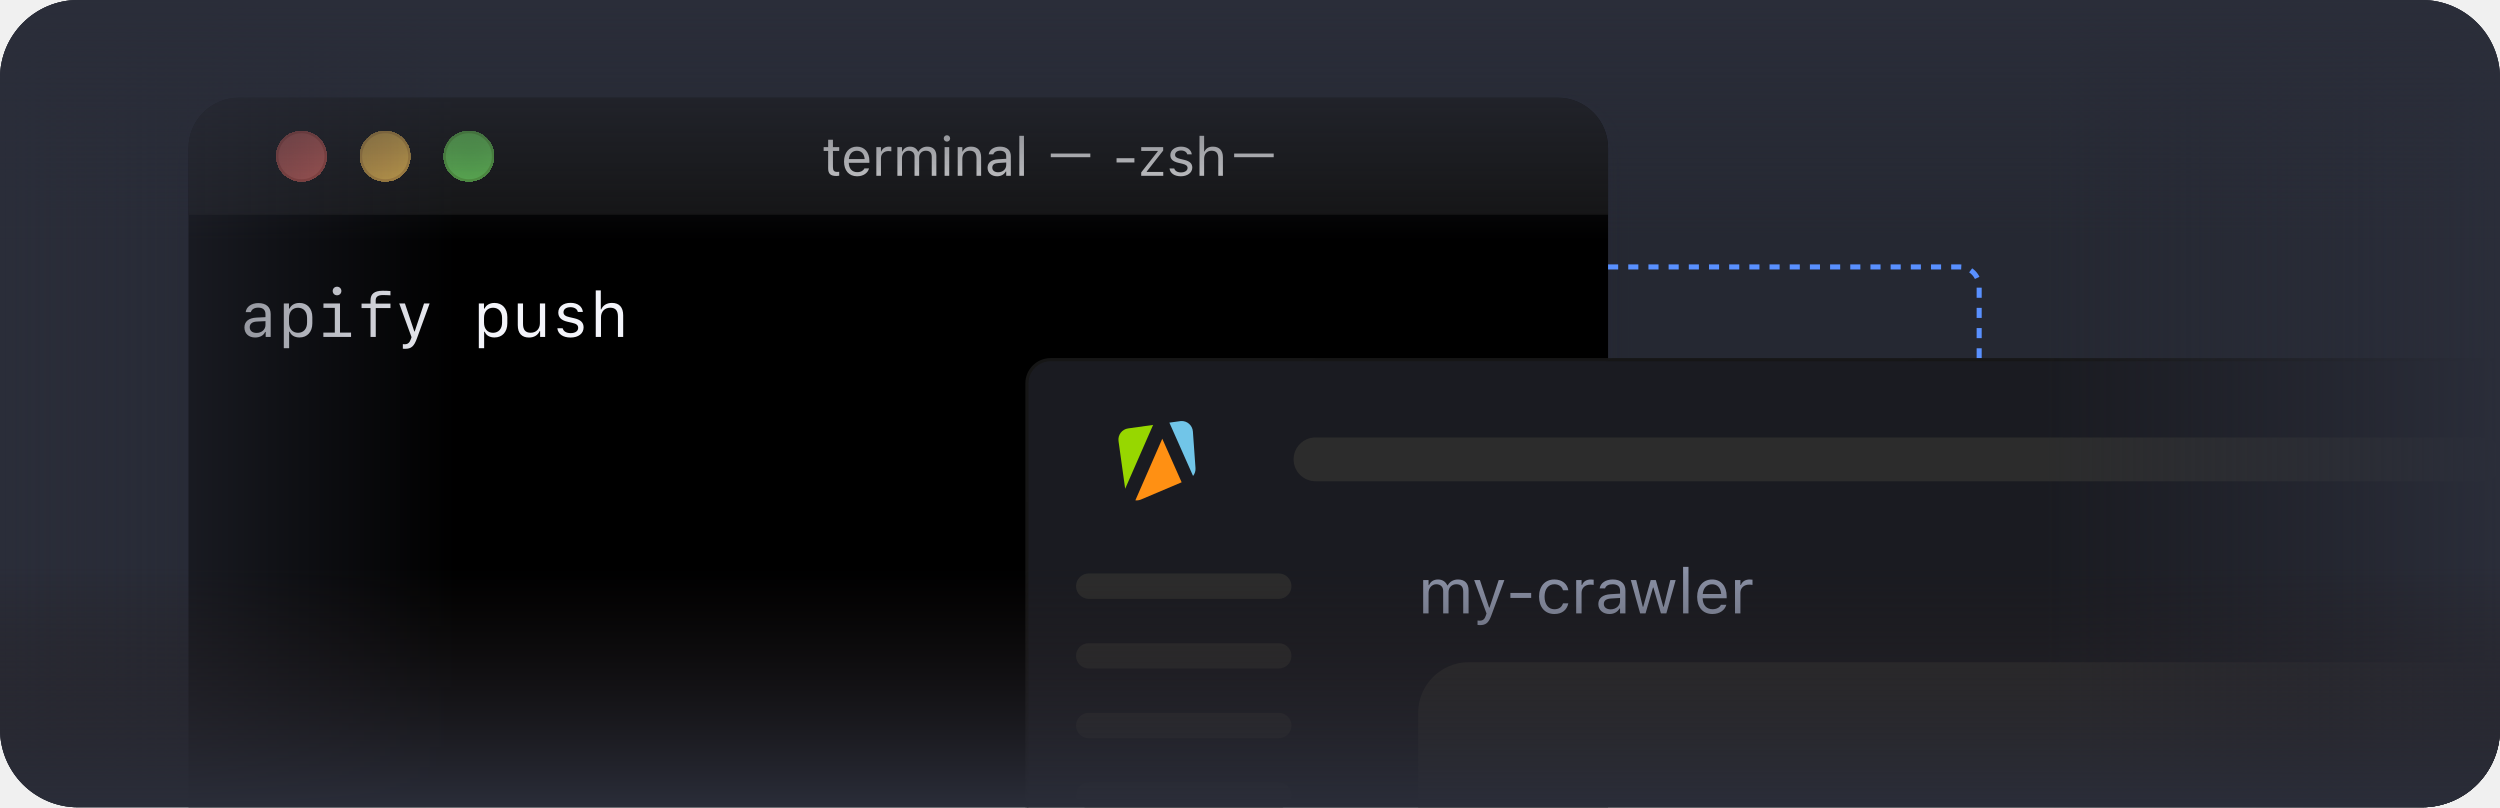
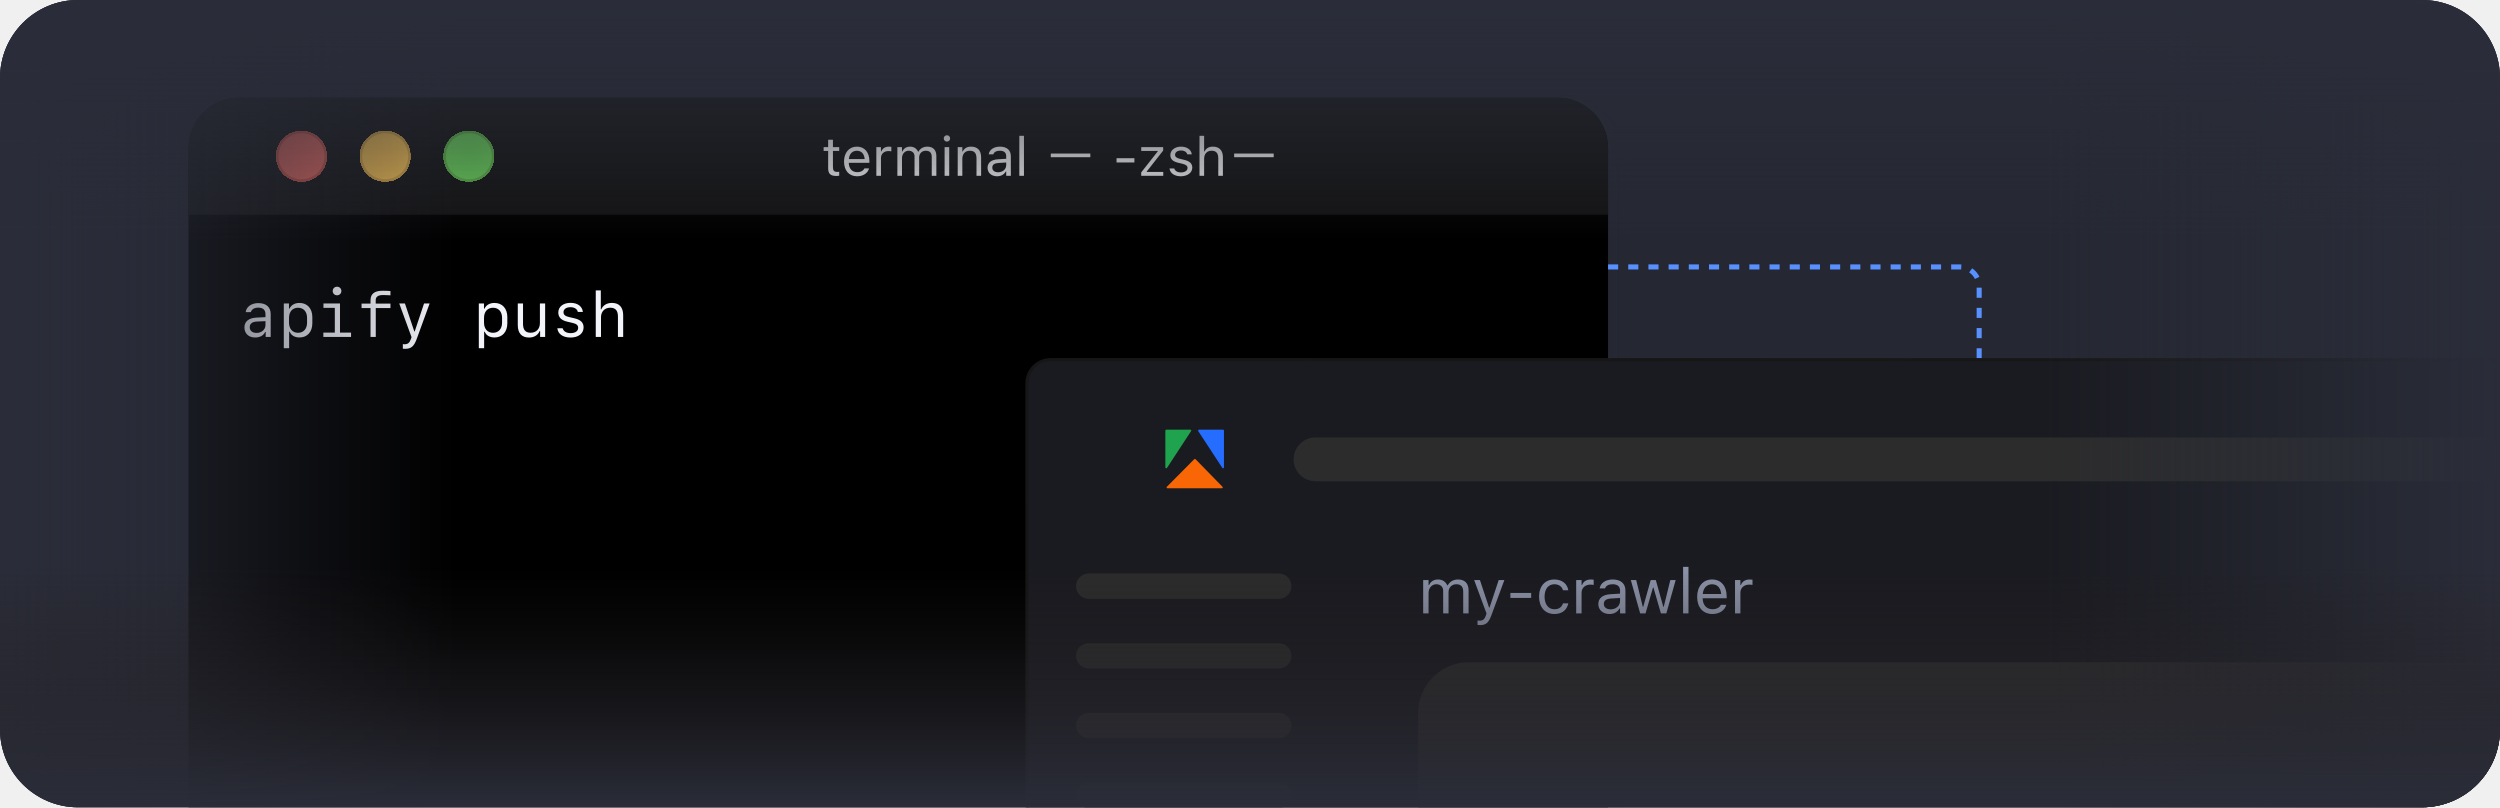
<svg xmlns="http://www.w3.org/2000/svg" width="384" height="124" viewBox="0 0 384 124" fill="none">
  <g clip-path="url(#clip0_2165_34594)">
    <rect width="384" height="124" rx="12" fill="#252832" />
    <g filter="url(#filter0_ddd_2165_34594)">
      <g clip-path="url(#clip1_2165_34594)">
        <rect x="28.949" y="15" width="218.05" height="156.88" rx="7.753" fill="black" />
        <g filter="url(#filter1_di_2165_34594)">
          <path d="M28.949 21.428C28.949 17.878 31.827 15 35.377 15H240.572C244.122 15 247 17.878 247 21.428V32.998H28.949V21.428Z" fill="#131313" />
          <g filter="url(#filter2_i_2165_34594)">
            <path fill-rule="evenodd" clip-rule="evenodd" d="M46.305 27.856C48.435 27.856 50.162 26.129 50.162 23.999C50.162 21.869 48.435 20.142 46.305 20.142C44.175 20.142 42.448 21.869 42.448 23.999C42.448 26.129 44.175 27.856 46.305 27.856Z" fill="#EE6A5F" />
          </g>
-           <path d="M50.001 23.999C50.001 26.04 48.346 27.695 46.305 27.695C44.264 27.695 42.609 26.04 42.609 23.999C42.609 21.958 44.264 20.303 46.305 20.303C48.346 20.303 50.001 21.958 50.001 23.999Z" stroke="#CE5347" stroke-width="0.321" />
+           <path d="M46.305 20.303C48.346 20.303 50.001 21.958 50.001 23.999C50.001 26.04 48.346 27.695 46.305 27.695C44.264 27.695 42.609 26.04 42.609 23.999C42.609 21.958 44.264 20.304 46.305 20.303Z" stroke="#CE5347" stroke-width="0.321" />
          <g filter="url(#filter3_i_2165_34594)">
            <path fill-rule="evenodd" clip-rule="evenodd" d="M59.16 27.856C61.291 27.856 63.017 26.129 63.017 23.999C63.017 21.869 61.291 20.142 59.16 20.142C57.03 20.142 55.304 21.869 55.304 23.999C55.304 26.129 57.03 27.856 59.16 27.856Z" fill="#F5BD4F" />
          </g>
-           <path d="M62.856 23.999C62.856 26.04 61.202 27.695 59.16 27.695C57.119 27.695 55.464 26.04 55.464 23.999C55.464 21.958 57.119 20.303 59.16 20.303C61.202 20.303 62.856 21.958 62.856 23.999Z" stroke="#D6A243" stroke-width="0.321" />
+           <path d="M59.16 20.303C61.201 20.303 62.856 21.958 62.856 23.999C62.856 26.04 61.201 27.695 59.16 27.695C57.119 27.695 55.465 26.04 55.465 23.999C55.465 21.958 57.119 20.304 59.16 20.303Z" stroke="#D6A243" stroke-width="0.321" />
          <g filter="url(#filter4_i_2165_34594)">
            <path fill-rule="evenodd" clip-rule="evenodd" d="M72.017 27.856C74.147 27.856 75.874 26.129 75.874 23.999C75.874 21.869 74.147 20.142 72.017 20.142C69.887 20.142 68.16 21.869 68.16 23.999C68.16 26.129 69.887 27.856 72.017 27.856Z" fill="#61C454" />
          </g>
-           <path d="M75.713 23.999C75.713 26.04 74.058 27.695 72.017 27.695C69.976 27.695 68.321 26.04 68.321 23.999C68.321 21.958 69.976 20.303 72.017 20.303C74.058 20.303 75.713 21.958 75.713 23.999Z" stroke="#58A942" stroke-width="0.321" />
+           <path d="M72.017 20.303C74.058 20.303 75.713 21.958 75.713 23.999C75.713 26.04 74.058 27.695 72.017 27.695C69.975 27.695 68.321 26.04 68.321 23.999C68.321 21.958 69.976 20.304 72.017 20.303Z" stroke="#58A942" stroke-width="0.321" />
          <path d="M128.49 27.032C127.585 27.032 127.205 26.697 127.205 25.857V23.188H126.511V22.601H127.205V21.462H127.939V22.601H128.902V23.188H127.939V25.677C127.939 26.195 128.119 26.403 128.576 26.403C128.702 26.403 128.772 26.399 128.902 26.387V26.991C128.764 27.015 128.629 27.032 128.49 27.032ZM131.66 27.076C130.403 27.076 129.644 26.195 129.644 24.816V24.812C129.644 23.453 130.419 22.523 131.615 22.523C132.81 22.523 133.537 23.413 133.537 24.726V25.004H130.371C130.391 25.914 130.893 26.444 131.676 26.444C132.272 26.444 132.639 26.163 132.757 25.897L132.774 25.861H133.484L133.476 25.893C133.325 26.489 132.696 27.076 131.66 27.076ZM131.611 23.155C130.958 23.155 130.46 23.6 130.383 24.437H132.815C132.741 23.568 132.26 23.155 131.611 23.155ZM134.605 26.999V22.601H135.315V23.253H135.38C135.548 22.792 135.96 22.523 136.555 22.523C136.69 22.523 136.841 22.539 136.91 22.552V23.241C136.763 23.217 136.629 23.2 136.474 23.2C135.796 23.2 135.315 23.629 135.315 24.273V26.999H134.605ZM137.836 26.999V22.601H138.546V23.27H138.611C138.807 22.796 139.223 22.523 139.798 22.523C140.394 22.523 140.81 22.837 141.014 23.294H141.079C141.316 22.829 141.818 22.523 142.426 22.523C143.324 22.523 143.825 23.037 143.825 23.959V26.999H143.116V24.122C143.116 23.474 142.818 23.151 142.197 23.151C141.585 23.151 141.181 23.613 141.181 24.171V26.999H140.472V24.012C140.472 23.49 140.112 23.151 139.558 23.151C138.982 23.151 138.546 23.653 138.546 24.273V26.999H137.836ZM145.449 21.752C145.179 21.752 144.959 21.532 144.959 21.262C144.959 20.993 145.179 20.773 145.449 20.773C145.718 20.773 145.938 20.993 145.938 21.262C145.938 21.532 145.718 21.752 145.449 21.752ZM145.09 26.999V22.601H145.799V26.999H145.09ZM147.104 26.999V22.601H147.814V23.262H147.88C148.1 22.796 148.512 22.523 149.161 22.523C150.148 22.523 150.699 23.107 150.699 24.151V26.999H149.989V24.322C149.989 23.531 149.663 23.151 148.961 23.151C148.259 23.151 147.814 23.625 147.814 24.396V26.999H147.104ZM153.159 27.076C152.322 27.076 151.69 26.571 151.69 25.771V25.763C151.69 24.979 152.269 24.526 153.293 24.465L154.554 24.388V23.988C154.554 23.445 154.224 23.151 153.567 23.151C153.04 23.151 152.693 23.347 152.579 23.69L152.575 23.702H151.865L151.869 23.678C151.984 22.988 152.653 22.523 153.591 22.523C154.664 22.523 155.264 23.074 155.264 23.988V26.999H154.554V26.35H154.489C154.211 26.82 153.75 27.076 153.159 27.076ZM152.416 25.755C152.416 26.199 152.795 26.46 153.306 26.46C154.028 26.46 154.554 25.987 154.554 25.359V24.959L153.379 25.032C152.71 25.073 152.416 25.31 152.416 25.746V25.755ZM156.569 26.999V20.854H157.279V26.999H156.569ZM167.475 23.581V24.149H161.4V23.581H167.475ZM171.503 24.959V24.298H174.245V24.959H171.503ZM175.289 26.999V26.485L177.827 23.253V23.188H175.293V22.601H178.663V23.127L176.138 26.346V26.412H178.676V26.999H175.289ZM181.372 27.076C180.393 27.076 179.719 26.603 179.638 25.877H180.364C180.482 26.244 180.833 26.485 181.396 26.485C181.988 26.485 182.408 26.203 182.408 25.803V25.795C182.408 25.497 182.184 25.289 181.641 25.159L180.96 24.996C180.136 24.8 179.764 24.441 179.764 23.808V23.804C179.764 23.074 180.466 22.523 181.4 22.523C182.323 22.523 182.963 22.984 183.061 23.702H182.363C182.269 23.355 181.927 23.115 181.396 23.115C180.874 23.115 180.491 23.384 180.491 23.772V23.78C180.491 24.078 180.711 24.265 181.229 24.392L181.906 24.555C182.735 24.755 183.135 25.114 183.135 25.742V25.75C183.135 26.534 182.372 27.076 181.372 27.076ZM184.244 26.999V20.854H184.953V23.262H185.019C185.239 22.796 185.651 22.523 186.3 22.523C187.287 22.523 187.838 23.107 187.838 24.151V26.999H187.128V24.322C187.128 23.531 186.802 23.151 186.1 23.151C185.398 23.151 184.953 23.625 184.953 24.396V26.999H184.244ZM195.641 23.581V24.149H189.565V23.581H195.641Z" fill="#EBEBEB" />
        </g>
        <g clip-path="url(#clip2_2165_34594)">
          <path d="M39.177 51.841C38.197 51.841 37.544 51.226 37.544 50.294C37.544 49.385 38.197 48.846 39.366 48.784L40.776 48.713V48.249C40.776 47.606 40.384 47.251 39.669 47.251C39.078 47.251 38.661 47.502 38.529 47.942H37.739C37.833 47.118 38.628 46.555 39.679 46.555C40.885 46.555 41.576 47.17 41.576 48.24V51.756H40.809V50.984H40.729C40.483 51.533 39.925 51.841 39.177 51.841ZM39.409 51.136C40.185 51.136 40.776 50.62 40.776 49.934V49.328L39.456 49.39C38.737 49.423 38.358 49.73 38.358 50.265C38.358 50.805 38.761 51.136 39.409 51.136ZM46.01 46.532C47.198 46.532 47.974 47.388 47.974 48.708V49.664C47.974 50.98 47.198 51.836 46.01 51.836C45.267 51.836 44.723 51.519 44.501 50.956H44.411V53.483H43.592V46.617H44.387V47.402H44.472C44.742 46.835 45.276 46.532 46.01 46.532ZM45.778 47.27C44.931 47.27 44.392 47.876 44.392 48.822V49.56C44.392 50.511 44.931 51.117 45.778 51.117C46.625 51.117 47.165 50.507 47.165 49.56V48.822C47.165 47.876 46.625 47.27 45.778 47.27ZM51.769 45.358C51.39 45.358 51.102 45.074 51.102 44.696C51.102 44.322 51.39 44.038 51.769 44.038C52.147 44.038 52.436 44.322 52.436 44.696C52.436 45.074 52.147 45.358 51.769 45.358ZM53.922 51.751H49.668V51.084H51.428V47.284H49.682V46.617H52.223V51.084H53.922V51.751ZM56.913 51.751V47.317H55.535V46.631H56.913V46.115C56.913 45.122 57.528 44.658 58.791 44.658C59.089 44.658 59.804 44.681 59.974 44.705V45.363C59.752 45.339 59.089 45.32 58.801 45.32C58.086 45.32 57.708 45.585 57.708 46.101V46.631H59.974V47.317H57.717V51.751H56.913ZM62.222 53.578C62.103 53.578 61.947 53.573 61.876 53.563V52.858C61.938 52.873 62.085 52.877 62.16 52.877C62.643 52.877 62.908 52.66 63.121 52.063L63.211 51.784L61.323 46.617H62.198L63.637 50.913H63.698L65.132 46.617H65.989L64.053 51.94C63.604 53.204 63.173 53.578 62.222 53.578ZM75.963 46.532C77.151 46.532 77.927 47.388 77.927 48.708V49.664C77.927 50.98 77.151 51.836 75.963 51.836C75.221 51.836 74.676 51.519 74.454 50.956H74.364V53.483H73.546V46.617H74.341V47.402H74.426C74.695 46.835 75.23 46.532 75.963 46.532ZM75.732 47.27C74.885 47.27 74.345 47.876 74.345 48.822V49.56C74.345 50.511 74.885 51.117 75.732 51.117C76.579 51.117 77.118 50.507 77.118 49.56V48.822C77.118 47.876 76.579 47.27 75.732 47.27ZM83.734 46.617V51.751H82.962V50.847H82.896C82.621 51.486 82.035 51.846 81.254 51.846C80.137 51.846 79.531 51.178 79.531 49.948V46.617H80.336V49.745C80.336 50.672 80.715 51.108 81.514 51.108C82.361 51.108 82.929 50.516 82.929 49.641V46.617H83.734ZM85.754 48.003C85.754 47.114 86.511 46.517 87.642 46.517C88.712 46.517 89.436 47.052 89.53 47.909H88.754C88.659 47.459 88.229 47.185 87.628 47.185C86.975 47.185 86.554 47.488 86.554 47.956C86.554 48.349 86.819 48.571 87.462 48.713L88.186 48.879C89.185 49.106 89.639 49.541 89.639 50.284C89.639 51.231 88.849 51.846 87.633 51.846C86.469 51.846 85.697 51.302 85.607 50.421H86.426C86.544 50.895 86.999 51.169 87.661 51.169C88.361 51.169 88.806 50.852 88.806 50.36C88.806 49.953 88.555 49.735 87.902 49.589L87.141 49.413C86.213 49.201 85.754 48.732 85.754 48.003ZM91.508 51.751V44.601H92.284V47.525H92.35C92.62 46.887 93.212 46.527 93.997 46.527C95.114 46.527 95.72 47.199 95.72 48.425V51.751H94.915V48.628C94.915 47.705 94.537 47.265 93.732 47.265C92.885 47.265 92.313 47.857 92.313 48.732V51.751H91.508Z" fill="#F3F4FA" />
        </g>
      </g>
    </g>
    <path d="M247 41H301C302.657 41 304 42.343 304 44V64" stroke="#5990FF" stroke-width="0.777" stroke-dasharray="1.55 1.55" />
    <rect x="157.737" y="55.243" width="235.019" height="144.565" rx="3.649" fill="#1A1B21" stroke="url(#paint0_linear_2165_34594)" stroke-width="0.487" />
    <rect x="198.698" y="67.193" width="185.835" height="6.727" rx="3.364" fill="#2C2C2C" />
-     <path d="M173.277 65.805C172.825 65.868 172.415 66.109 172.139 66.475C171.863 66.841 171.744 67.303 171.806 67.758L172.826 75.072L177.117 65.267L173.277 65.805Z" fill="#97D700" />
-     <path d="M183.629 71.9L183.228 66.276C183.195 65.819 182.982 65.394 182.637 65.093C182.292 64.793 181.842 64.642 181.387 64.674C181.348 64.676 181.31 64.68 181.272 64.687L179.616 64.917L183.254 73.108C183.526 72.767 183.661 72.336 183.629 71.9Z" fill="#71C5E8" />
-     <path d="M174.391 76.852C174.684 76.885 174.982 76.842 175.254 76.726L181.499 74.079L178.527 67.39L174.391 76.852Z" fill="#FF9013" />
    <rect x="165.279" y="88.088" width="33.088" height="3.893" rx="1.946" fill="#2C2C2C" />
    <rect x="165.279" y="98.792" width="33.088" height="3.893" rx="1.946" fill="#2C2C2C" />
    <rect x="217.83" y="101.712" width="175.169" height="138.189" rx="7.785" fill="#2C2C2C" />
    <rect x="165.279" y="109.497" width="33.088" height="3.893" rx="1.946" fill="#2C2C2C" />
    <rect x="165.279" y="120.202" width="33.088" height="3.893" rx="1.946" fill="#2C2C2C" />
    <path d="M218.6 94.222V89.099H219.427V89.879H219.503C219.731 89.328 220.215 89.009 220.885 89.009C221.579 89.009 222.064 89.375 222.301 89.907H222.378C222.653 89.365 223.238 89.009 223.946 89.009C224.991 89.009 225.575 89.608 225.575 90.682V94.222H224.749V90.872C224.749 90.116 224.402 89.741 223.68 89.741C222.967 89.741 222.496 90.278 222.496 90.929V94.222H221.67V90.743C221.67 90.135 221.251 89.741 220.605 89.741C219.935 89.741 219.427 90.325 219.427 91.048V94.222H218.6ZM227.315 96.018C227.205 96.018 227.063 96.008 226.949 95.99V95.31C227.049 95.329 227.177 95.334 227.291 95.334C227.761 95.334 228.046 95.12 228.232 94.531L228.327 94.227L226.431 89.099H227.315L228.721 93.314H228.797L230.199 89.099H231.069L229.068 94.535C228.645 95.685 228.222 96.018 227.315 96.018ZM231.995 91.846V91.076H235.188V91.846H231.995ZM238.752 94.312C237.317 94.312 236.4 93.271 236.4 91.646V91.637C236.4 90.045 237.312 89.009 238.747 89.009C239.992 89.009 240.738 89.727 240.89 90.639L240.895 90.668H240.073L240.068 90.653C239.94 90.15 239.484 89.741 238.747 89.741C237.826 89.741 237.246 90.482 237.246 91.637V91.646C237.246 92.825 237.835 93.58 238.747 93.58C239.436 93.58 239.874 93.276 240.064 92.706L240.073 92.677L240.89 92.673L240.881 92.725C240.672 93.652 239.983 94.312 238.752 94.312ZM242.102 94.222V89.099H242.929V89.86H243.005C243.2 89.323 243.68 89.009 244.373 89.009C244.53 89.009 244.706 89.028 244.787 89.042V89.845C244.616 89.817 244.459 89.798 244.278 89.798C243.49 89.798 242.929 90.297 242.929 91.048V94.222H242.102ZM247.215 94.312C246.241 94.312 245.504 93.723 245.504 92.791V92.782C245.504 91.87 246.179 91.342 247.372 91.271L248.84 91.181V90.715C248.84 90.083 248.455 89.741 247.69 89.741C247.077 89.741 246.673 89.969 246.54 90.368L246.536 90.382H245.709L245.713 90.354C245.847 89.551 246.626 89.009 247.719 89.009C248.968 89.009 249.667 89.651 249.667 90.715V94.222H248.84V93.466H248.764C248.441 94.013 247.904 94.312 247.215 94.312ZM246.35 92.772C246.35 93.29 246.792 93.595 247.386 93.595C248.227 93.595 248.84 93.043 248.84 92.312V91.846L247.472 91.931C246.692 91.979 246.35 92.255 246.35 92.763V92.772ZM251.929 94.222L250.494 89.099H251.321L252.328 93.195H252.404L253.549 89.099H254.333L255.478 93.195H255.554L256.562 89.099H257.384L255.949 94.222H255.117L253.972 90.259H253.896L252.756 94.222H251.929ZM258.524 94.222V87.066H259.351V94.222H258.524ZM263.029 94.312C261.565 94.312 260.682 93.286 260.682 91.68V91.675C260.682 90.093 261.584 89.009 262.977 89.009C264.369 89.009 265.215 90.045 265.215 91.575V91.898H261.527C261.551 92.958 262.136 93.576 263.048 93.576C263.742 93.576 264.169 93.248 264.307 92.939L264.326 92.896H265.153L265.144 92.934C264.968 93.628 264.236 94.312 263.029 94.312ZM262.972 89.746C262.212 89.746 261.632 90.264 261.542 91.238H264.374C264.288 90.226 263.727 89.746 262.972 89.746ZM266.498 94.222V89.099H267.325V89.86H267.401C267.595 89.323 268.075 89.009 268.769 89.009C268.926 89.009 269.102 89.028 269.183 89.042V89.845C269.011 89.817 268.855 89.798 268.674 89.798C267.885 89.798 267.325 90.297 267.325 91.048V94.222H266.498Z" fill="#8C93A8" />
    <rect width="70" height="124" fill="url(#paint1_linear_2165_34594)" />
    <rect width="70" height="124" transform="matrix(-1 0 0 1 384 0)" fill="url(#paint2_linear_2165_34594)" />
    <rect width="384" height="37" fill="url(#paint3_linear_2165_34594)" />
    <rect width="384" height="37" transform="matrix(1 0 0 -1 0 124)" fill="url(#paint4_linear_2165_34594)" />
+     <g clip-path="url(#clip3_2165_34594)">
+       <path d="M184.161 66H187.864C187.939 66 188 66.061 188 66.136V71.794C188 71.93 187.824 71.983 187.75 71.869L184.047 66.211C183.988 66.12 184.053 66 184.161 66Z" fill="#246DFF" />
+       <path d="M182.839 66H179.136C179.061 66 179 66.061 179 66.136V71.794C179 71.93 179.176 71.983 179.25 71.869L182.953 66.211C183.012 66.12 182.947 66 182.839 66Z" fill="#20A34E" />
+       <path d="M183.437 70.53L179.231 74.768C179.145 74.854 179.206 75 179.327 75H187.676C187.797 75 187.858 74.855 187.773 74.768L183.631 70.531C183.578 70.476 183.49 70.476 183.437 70.53Z" fill="#F86606" />
+     </g>
  </g>
  <defs>
    <filter id="filter0_ddd_2165_34594" x="23.807" y="12.429" width="228.335" height="167.165" filterUnits="userSpaceOnUse" color-interpolation-filters="sRGB">
      <feFlood flood-opacity="0" result="BackgroundImageFix" />
      <feColorMatrix in="SourceAlpha" type="matrix" values="0 0 0 0 0 0 0 0 0 0 0 0 0 0 0 0 0 0 127 0" result="hardAlpha" />
      <feOffset />
      <feGaussianBlur stdDeviation="0.321" />
      <feColorMatrix type="matrix" values="0 0 0 0 0.141 0 0 0 0 0.153 0 0 0 0 0.212 0 0 0 0.24 0" />
      <feBlend mode="normal" in2="BackgroundImageFix" result="effect1_dropShadow_2165_34594" />
      <feColorMatrix in="SourceAlpha" type="matrix" values="0 0 0 0 0 0 0 0 0 0 0 0 0 0 0 0 0 0 127 0" result="hardAlpha" />
      <feOffset dy="1.286" />
      <feGaussianBlur stdDeviation="1.286" />
      <feColorMatrix type="matrix" values="0 0 0 0 0.141 0 0 0 0 0.153 0 0 0 0 0.212 0 0 0 0.08 0" />
      <feBlend mode="normal" in2="effect1_dropShadow_2165_34594" result="effect2_dropShadow_2165_34594" />
      <feColorMatrix in="SourceAlpha" type="matrix" values="0 0 0 0 0 0 0 0 0 0 0 0 0 0 0 0 0 0 127 0" result="hardAlpha" />
      <feOffset dy="2.571" />
      <feGaussianBlur stdDeviation="2.571" />
      <feColorMatrix type="matrix" values="0 0 0 0 0.141 0 0 0 0 0.153 0 0 0 0 0.212 0 0 0 0.12 0" />
      <feBlend mode="normal" in2="effect2_dropShadow_2165_34594" result="effect3_dropShadow_2165_34594" />
      <feBlend mode="normal" in="SourceGraphic" in2="effect3_dropShadow_2165_34594" result="shape" />
    </filter>
    <filter id="filter1_di_2165_34594" x="28.949" y="15" width="218.051" height="18.32" filterUnits="userSpaceOnUse" color-interpolation-filters="sRGB">
      <feFlood flood-opacity="0" result="BackgroundImageFix" />
      <feColorMatrix in="SourceAlpha" type="matrix" values="0 0 0 0 0 0 0 0 0 0 0 0 0 0 0 0 0 0 127 0" result="hardAlpha" />
      <feOffset dy="0.321" />
      <feColorMatrix type="matrix" values="0 0 0 0 0 0 0 0 0 0 0 0 0 0 0 0 0 0 0.15 0" />
      <feBlend mode="normal" in2="BackgroundImageFix" result="effect1_dropShadow_2165_34594" />
      <feBlend mode="normal" in="SourceGraphic" in2="effect1_dropShadow_2165_34594" result="shape" />
      <feColorMatrix in="SourceAlpha" type="matrix" values="0 0 0 0 0 0 0 0 0 0 0 0 0 0 0 0 0 0 127 0" result="hardAlpha" />
      <feOffset dy="-0.321" />
      <feComposite in2="hardAlpha" operator="arithmetic" k2="-1" k3="1" />
      <feColorMatrix type="matrix" values="0 0 0 0 0 0 0 0 0 0 0 0 0 0 0 0 0 0 0.05 0" />
      <feBlend mode="normal" in2="shape" result="effect2_innerShadow_2165_34594" />
    </filter>
    <filter id="filter2_i_2165_34594" x="42.448" y="20.142" width="7.714" height="7.713" filterUnits="userSpaceOnUse" color-interpolation-filters="sRGB">
      <feFlood flood-opacity="0" result="BackgroundImageFix" />
      <feBlend mode="normal" in="SourceGraphic" in2="BackgroundImageFix" result="shape" />
      <feColorMatrix in="SourceAlpha" type="matrix" values="0 0 0 0 0 0 0 0 0 0 0 0 0 0 0 0 0 0 127 0" result="hardAlpha" />
      <feOffset />
      <feGaussianBlur stdDeviation="1.928" />
      <feComposite in2="hardAlpha" operator="arithmetic" k2="-1" k3="1" />
      <feColorMatrix type="matrix" values="0 0 0 0 0.925 0 0 0 0 0.427 0 0 0 0 0.384 0 0 0 1 0" />
      <feBlend mode="normal" in2="shape" result="effect1_innerShadow_2165_34594" />
    </filter>
    <filter id="filter3_i_2165_34594" x="55.304" y="20.142" width="7.714" height="7.713" filterUnits="userSpaceOnUse" color-interpolation-filters="sRGB">
      <feFlood flood-opacity="0" result="BackgroundImageFix" />
      <feBlend mode="normal" in="SourceGraphic" in2="BackgroundImageFix" result="shape" />
      <feColorMatrix in="SourceAlpha" type="matrix" values="0 0 0 0 0 0 0 0 0 0 0 0 0 0 0 0 0 0 127 0" result="hardAlpha" />
      <feOffset />
      <feGaussianBlur stdDeviation="1.928" />
      <feComposite in2="hardAlpha" operator="arithmetic" k2="-1" k3="1" />
      <feColorMatrix type="matrix" values="0 0 0 0 0.961 0 0 0 0 0.769 0 0 0 0 0.318 0 0 0 1 0" />
      <feBlend mode="normal" in2="shape" result="effect1_innerShadow_2165_34594" />
    </filter>
    <filter id="filter4_i_2165_34594" x="68.16" y="20.142" width="7.714" height="7.713" filterUnits="userSpaceOnUse" color-interpolation-filters="sRGB">
      <feFlood flood-opacity="0" result="BackgroundImageFix" />
      <feBlend mode="normal" in="SourceGraphic" in2="BackgroundImageFix" result="shape" />
      <feColorMatrix in="SourceAlpha" type="matrix" values="0 0 0 0 0 0 0 0 0 0 0 0 0 0 0 0 0 0 127 0" result="hardAlpha" />
      <feOffset />
      <feGaussianBlur stdDeviation="1.928" />
      <feComposite in2="hardAlpha" operator="arithmetic" k2="-1" k3="1" />
      <feColorMatrix type="matrix" values="0 0 0 0 0.408 0 0 0 0 0.8 0 0 0 0 0.345 0 0 0 1 0" />
      <feBlend mode="normal" in2="shape" result="effect1_innerShadow_2165_34594" />
    </filter>
    <linearGradient id="paint0_linear_2165_34594" x1="393" y1="200.052" x2="288.413" y2="-10.142" gradientUnits="userSpaceOnUse">
      <stop stop-color="#141414" stop-opacity="0.58" />
      <stop offset="0.958" stop-color="#161616" />
    </linearGradient>
    <linearGradient id="paint1_linear_2165_34594" x1="1.04308e-06" y1="62" x2="70" y2="62" gradientUnits="userSpaceOnUse">
      <stop stop-color="#2A2D39" />
      <stop offset="1" stop-color="#2A2D39" stop-opacity="0" />
    </linearGradient>
    <linearGradient id="paint2_linear_2165_34594" x1="1.04308e-06" y1="62" x2="70" y2="62" gradientUnits="userSpaceOnUse">
      <stop stop-color="#2A2D39" />
      <stop offset="1" stop-color="#2A2D39" stop-opacity="0" />
    </linearGradient>
    <linearGradient id="paint3_linear_2165_34594" x1="192" y1="0" x2="192" y2="37" gradientUnits="userSpaceOnUse">
      <stop stop-color="#2A2D39" />
      <stop offset="1" stop-color="#2A2D39" stop-opacity="0" />
    </linearGradient>
    <linearGradient id="paint4_linear_2165_34594" x1="192" y1="0" x2="192" y2="37" gradientUnits="userSpaceOnUse">
      <stop stop-color="#2A2D39" />
      <stop offset="1" stop-color="#211A1A" stop-opacity="0" />
    </linearGradient>
    <clipPath id="clip0_2165_34594">
      <rect width="384" height="124" rx="12" fill="white" />
    </clipPath>
    <clipPath id="clip1_2165_34594">
      <rect x="28.949" y="15" width="218.05" height="156.88" rx="7.753" fill="white" />
    </clipPath>
    <clipPath id="clip2_2165_34594">
      <rect x="28.949" y="32.998" width="218.05" height="138.882" rx="2.571" fill="white" />
    </clipPath>
+     <clipPath id="clip3_2165_34594">
+       <rect width="9" height="9" fill="white" transform="translate(179 66)" />
+     </clipPath>
  </defs>
</svg>
